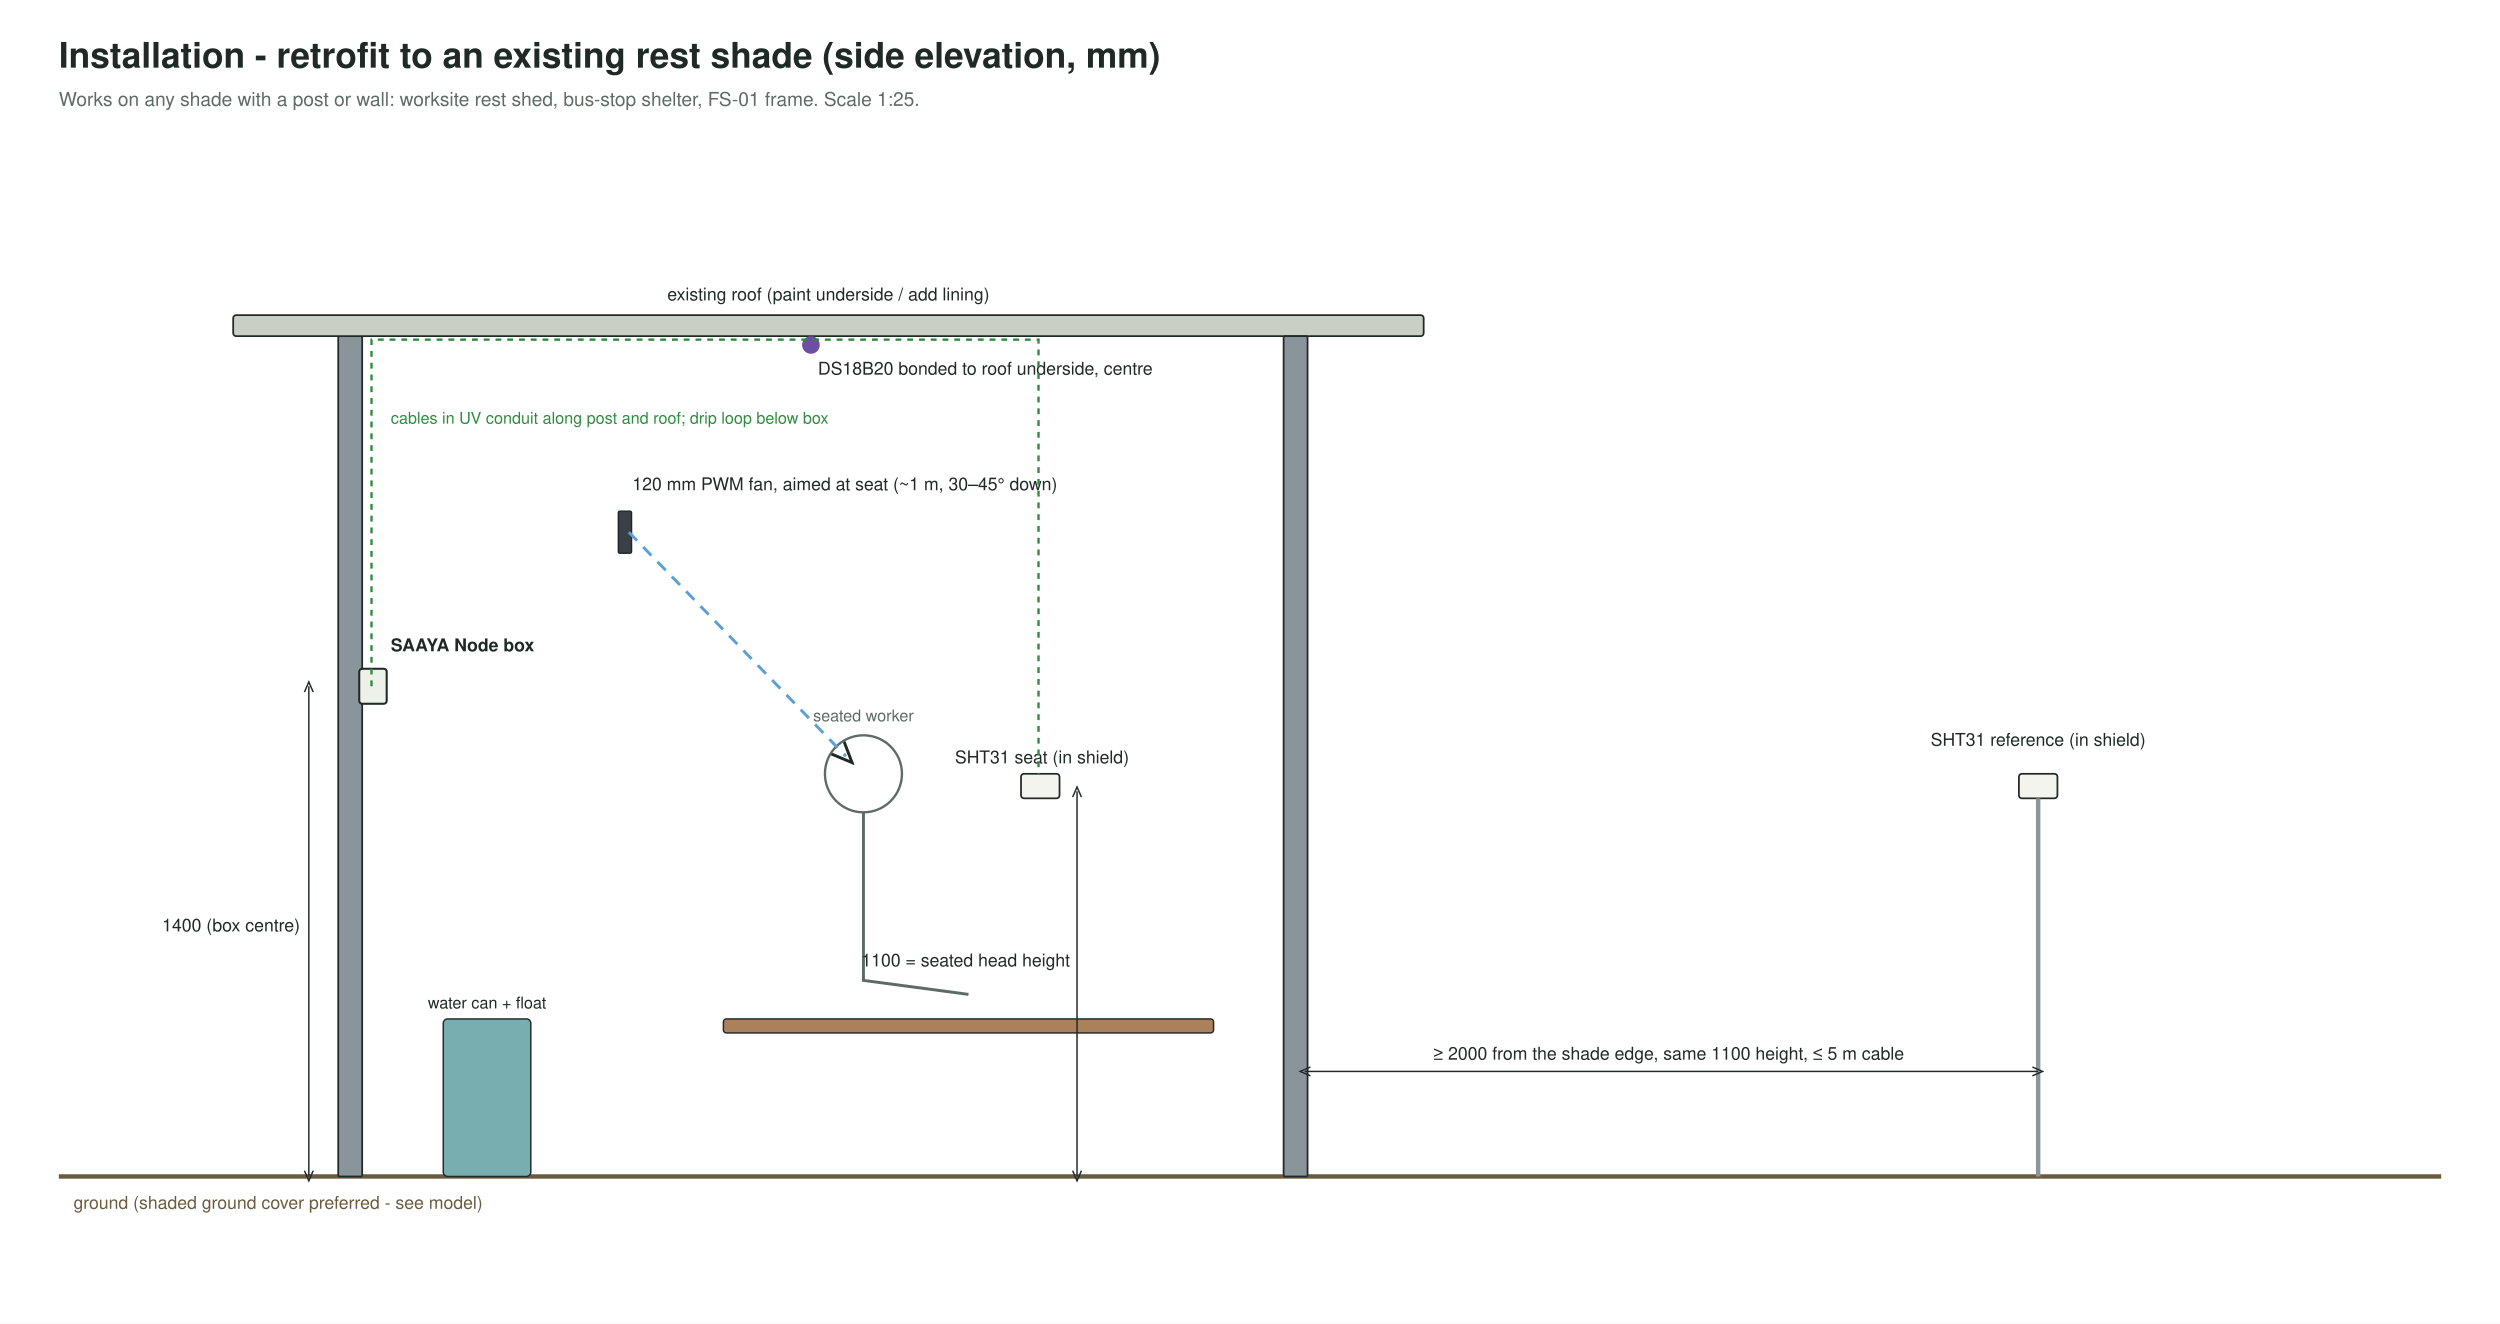
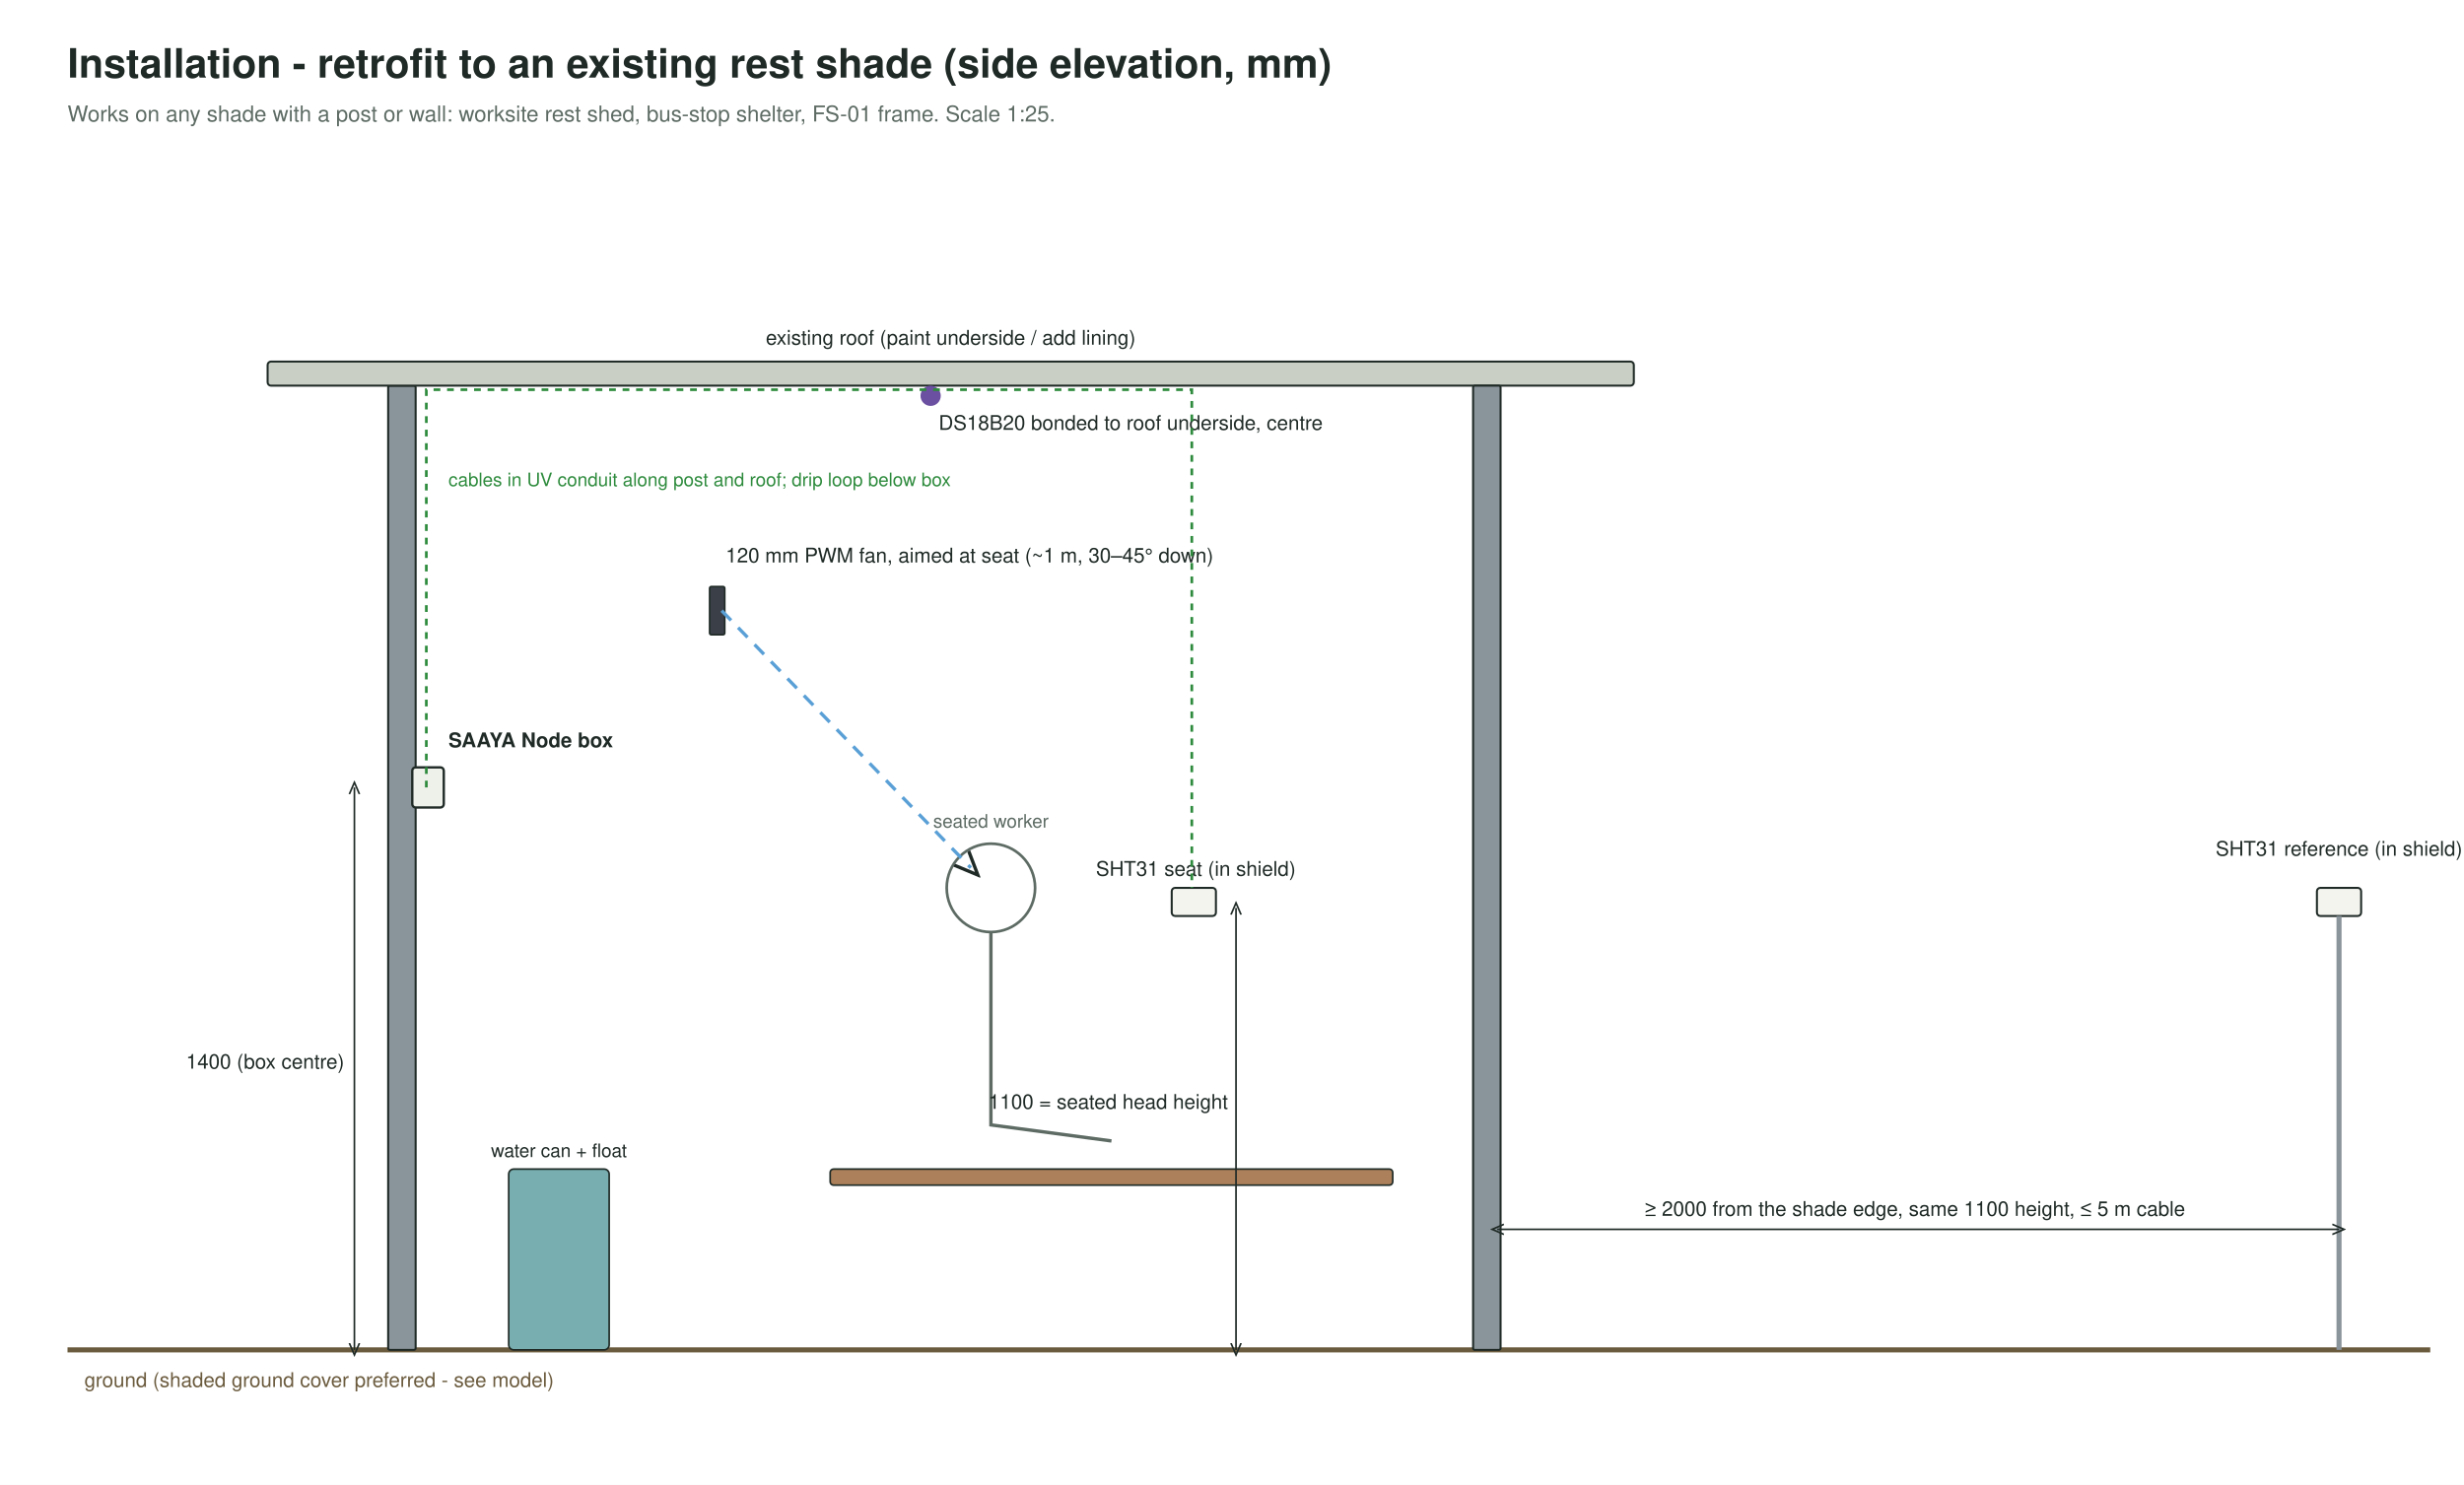
- <svg xmlns="http://www.w3.org/2000/svg" width="1700" height="900" viewBox="0 0 1700 900" font-family="Helvetica,Arial,sans-serif">
-   <rect width="1700" height="900" fill="#ffffff" />
+ <svg xmlns="http://www.w3.org/2000/svg" width="1460" height="880" viewBox="0 0 1460 880" font-family="Helvetica,Arial,sans-serif">
+   <rect width="1460" height="880" fill="#ffffff" />
  <defs>
    <marker id="ar" markerWidth="8" markerHeight="8" refX="4" refY="4" orient="auto-start-reverse">
      <path d="M0,1 L7,4 L0,7" fill="none" stroke="#1f2a26" />
    </marker>
  </defs>
  <text x="40" y="46" font-size="24" text-anchor="start" font-weight="bold" fill="#1f2a26">Installation - retrofit to an existing rest shade (side elevation, mm)</text>
  <text x="40" y="72" font-size="13" text-anchor="start" font-weight="normal" fill="#5d6b64">Works on any shade with a post or wall: worksite rest shed, bus-stop shelter, FS-01 frame. Scale 1:25.</text>
-   <line x1="40" y1="800" x2="1660" y2="800" stroke="#6b5b3e" stroke-width="3" />
+   <line x1="40" y1="800" x2="1440" y2="800" stroke="#6b5b3e" stroke-width="3" />
  <text x="50" y="822" font-size="12" text-anchor="start" font-weight="normal" fill="#6b5b3e">ground (shaded ground cover preferred - see model)</text>
  <rect x="230.0" y="228.571" width="16.286" height="571.429" rx="1" fill="#8a949b" stroke="#1f2a26" stroke-width="1.2" />
  <rect x="158.571" y="214.286" width="809.524" height="14.286" rx="2" fill="#c9cfc5" stroke="#1f2a26" stroke-width="1.2" />
  <text x="563.333" y="204.286" font-size="12" text-anchor="middle" font-weight="normal" fill="#1f2a26">existing roof (paint underside / add lining)</text>
  <rect x="872.857" y="228.571" width="16.286" height="571.429" rx="1" fill="#8a949b" stroke="#1f2a26" stroke-width="1.2" />
  <rect x="491.905" y="692.857" width="333.333" height="9.524" rx="2" fill="#ac805a" stroke="#1f2a26" stroke-width="1" />
  <circle cx="587.143" cy="526.19" r="26.19" fill="none" stroke="#5d6b64" stroke-width="1.6" />
  <path d="M587.143,552.381 L587.143,666.667 L658.571,676.19" fill="none" stroke="#5d6b64" stroke-width="2" />
  <text x="587.143" y="490.476" font-size="11" text-anchor="middle" font-weight="normal" fill="#5d6b64">seated worker</text>
  <rect x="244.286" y="454.762" width="18.667" height="23.81" rx="2" fill="#eef0ea" stroke="#1f2a26" stroke-width="1.4" />
  <text x="265.714" y="442.857" font-size="12" text-anchor="start" font-weight="bold" fill="#1f2a26">SAAYA Node box</text>
  <line x1="210.0" y1="466.667" x2="210.0" y2="800" stroke="#1f2a26" marker-start="url(#ar)" marker-end="url(#ar)" />
  <text x="204.0" y="633.333" font-size="12" text-anchor="end" font-weight="normal" fill="#1f2a26">1400 (box centre)</text>
  <rect x="420.476" y="347.619" width="8.952" height="28.571" rx="1" fill="#3b4048" stroke="#1f2a26" stroke-width="1" />
  <path d="M427.619,361.905 L575.238,514.286" stroke="#5aa0d6" stroke-width="2" stroke-dasharray="8 6" marker-end="url(#ar)" />
  <text x="430.0" y="333.333" font-size="12" text-anchor="start" font-weight="normal" fill="#1f2a26">120 mm PWM fan, aimed at seat (~1 m, 30–45° down)</text>
  <rect x="694.286" y="526.19" width="26.19" height="16.667" rx="2" fill="#f4f4ef" stroke="#1f2a26" stroke-width="1.2" />
  <text x="708.571" y="519.048" font-size="12" text-anchor="middle" font-weight="normal" fill="#1f2a26">SHT31 seat (in shield)</text>
  <line x1="732.381" y1="538.095" x2="732.381" y2="800" stroke="#1f2a26" marker-start="url(#ar)" marker-end="url(#ar)" />
  <text x="727.619" y="657.143" font-size="12" text-anchor="end" font-weight="normal" fill="#1f2a26">1100 = seated head height</text>
  <circle cx="551.429" cy="234.571" r="6" fill="#6b4fa0" />
  <text x="556.19" y="254.762" font-size="12" text-anchor="start" font-weight="normal" fill="#1f2a26">DS18B20 bonded to roof underside, centre</text>
  <rect x="1372.857" y="526.19" width="26.19" height="16.667" rx="2" fill="#f4f4ef" stroke="#1f2a26" stroke-width="1.2" />
  <line x1="1385.952" y1="542.857" x2="1385.952" y2="800" stroke="#8a949b" stroke-width="3" />
  <text x="1385.952" y="507.143" font-size="12" text-anchor="middle" font-weight="normal" fill="#1f2a26">SHT31 reference (in shield)</text>
  <line x1="887.143" y1="728.571" x2="1385.952" y2="728.571" stroke="#1f2a26" marker-start="url(#ar)" marker-end="url(#ar)" />
  <text x="1134.762" y="720.571" font-size="12" text-anchor="middle" font-weight="normal" fill="#1f2a26">≥ 2000 from the shade edge, same 1100 height, ≤ 5 m cable</text>
  <rect x="301.429" y="692.857" width="59.524" height="107.143" rx="3" fill="#78aeb0" stroke="#1f2a26" stroke-width="1" />
  <text x="331.19" y="685.714" font-size="11" text-anchor="middle" font-weight="normal" fill="#1f2a26">water can + float</text>
  <path d="M252.619,466.667 L252.619,230.952 L706.19,230.952 L706.19,526.19" fill="none" stroke="#2e8b3d" stroke-width="1.6" stroke-dasharray="4 4" />
  <text x="265.714" y="288.095" font-size="11" text-anchor="start" font-weight="normal" fill="#2e8b3d">cables in UV conduit along post and roof; drip loop below box</text>
</svg>
